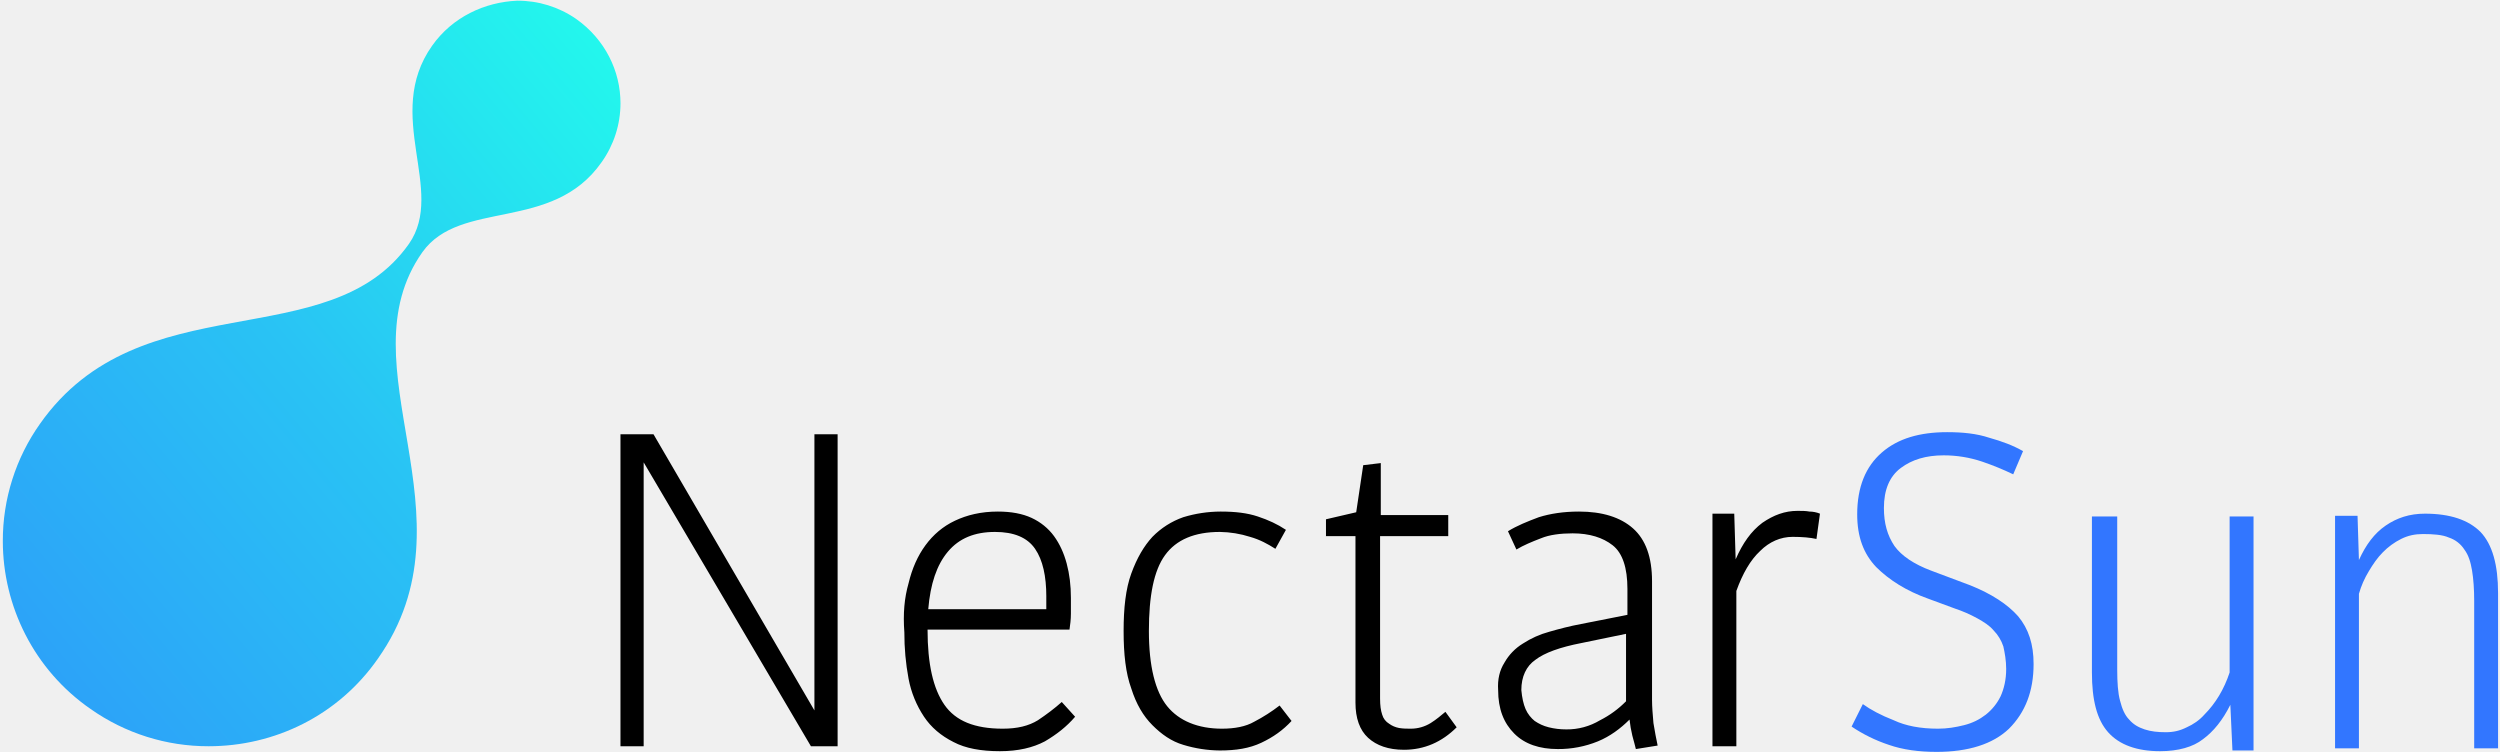
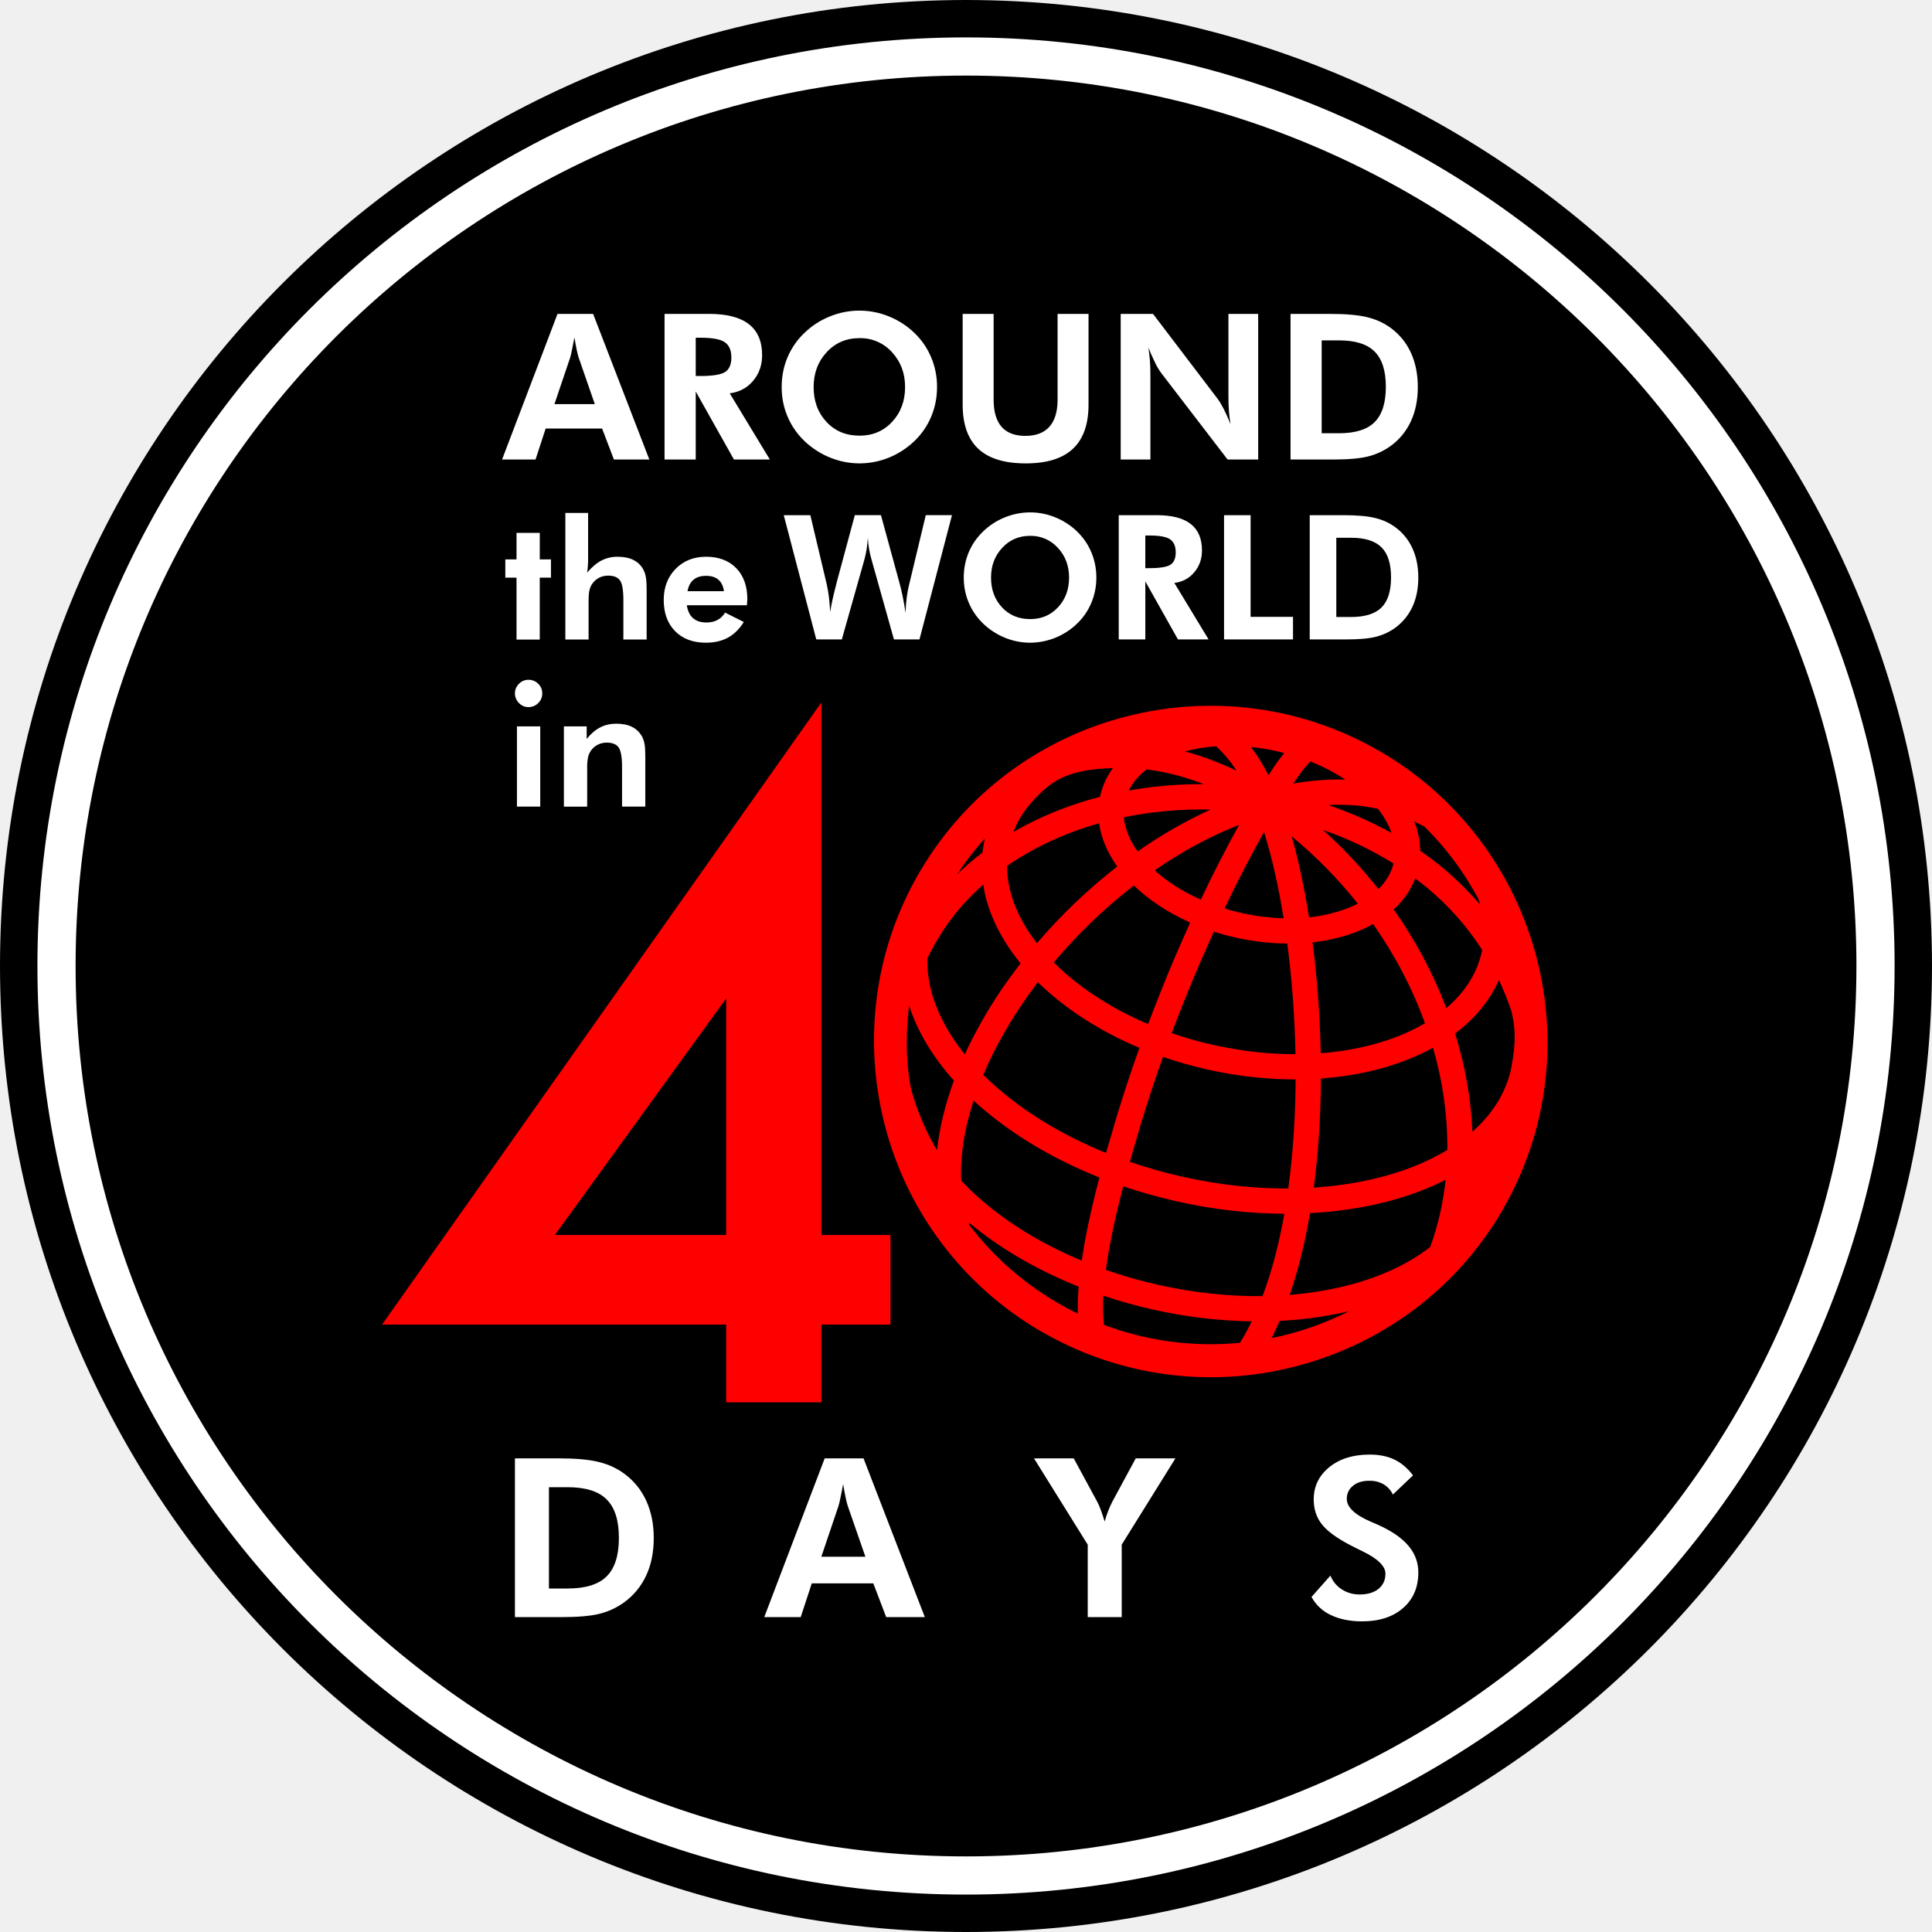
- <svg xmlns="http://www.w3.org/2000/svg" viewBox="0 0 133 40">
-   <defs>
-     <linearGradient x1="100%" y1="0%" x2="0%" y2="100%" id="logo-gradient">
-       <stop stop-color="#22FCEC" offset="0%" />
-       <stop stop-color="#29C3F4" offset="50%" />
-       <stop stop-color="#2D9CF9" offset="100%" />
-     </linearGradient>
-   </defs>
-   <path fill="currentColor" fill-rule="nonzero" d="M34.766 23.103l8.561 14.691V23.103h1.234V39.7h-1.42l-8.898-15.103v15.103h-1.234V23.103h1.757zm13.57 7.925c.187-.785.486-1.458.898-2.019.41-.56.934-1.009 1.57-1.308.635-.3 1.383-.486 2.28-.486.71 0 1.309.112 1.795.336.485.225.897.561 1.196.972.299.412.523.898.673 1.458.15.561.224 1.16.224 1.832v.823c0 .336-.037.598-.075.86h-7.551c0 1.831.299 3.14.897 4 .598.86 1.607 1.27 3.103 1.27.785 0 1.383-.15 1.869-.448.449-.3.897-.636 1.271-.972l.71.785c-.448.523-.972.934-1.607 1.308-.636.337-1.42.524-2.393.524-1.01 0-1.832-.15-2.467-.486-.673-.337-1.196-.785-1.57-1.346a5.463 5.463 0 0 1-.823-2.019 13.166 13.166 0 0 1-.224-2.467c-.075-1.01 0-1.832.224-2.617zm7.328.71c0-1.084-.187-1.944-.599-2.542-.41-.598-1.121-.897-2.13-.897-1.085 0-1.907.337-2.505 1.047-.598.71-.935 1.72-1.047 3.065h6.28v-.673zm4.523-1.233c.299-.823.673-1.458 1.121-1.944a4.265 4.265 0 0 1 1.645-1.047 6.864 6.864 0 0 1 1.982-.299c.785 0 1.42.075 1.98.262.562.187 1.048.41 1.496.71l-.56 1.01c-.412-.262-.823-.487-1.346-.636a5.567 5.567 0 0 0-1.608-.262c-1.346 0-2.318.411-2.916 1.234-.598.822-.86 2.168-.86 4.037 0 1.87.337 3.215.972 4 .636.785 1.645 1.196 2.916 1.196.673 0 1.271-.112 1.72-.373a9.006 9.006 0 0 0 1.346-.86l.635.822c-.448.486-.972.86-1.607 1.159-.636.3-1.346.411-2.206.411a6.807 6.807 0 0 1-1.944-.299c-.635-.187-1.159-.56-1.645-1.047-.486-.486-.86-1.121-1.121-1.943-.3-.823-.411-1.832-.411-3.066 0-1.234.112-2.243.41-3.065zm10.355-1.944v-.935l1.608-.374.373-2.504.935-.112v2.766h3.589v1.121H73.42v8.636c0 .374.037.635.112.86a.826.826 0 0 0 .374.486c.15.112.336.187.523.224.224.037.411.037.635.037a2.01 2.01 0 0 0 1.047-.299c.3-.187.56-.41.785-.598l.598.823c-.785.785-1.72 1.196-2.803 1.196-.823 0-1.458-.224-1.907-.636-.449-.41-.673-1.046-.673-1.869v-8.86h-1.57v.038zm9.495 6.691a2.79 2.79 0 0 1 .972-1.009 4.96 4.96 0 0 1 1.42-.636c.524-.15 1.085-.299 1.683-.41l2.467-.487v-1.383c0-1.121-.261-1.906-.785-2.318-.523-.41-1.233-.635-2.13-.635-.636 0-1.234.075-1.683.262-.486.186-.934.373-1.308.598l-.449-.972c.486-.3 1.047-.524 1.645-.748.598-.187 1.309-.299 2.131-.299 1.234 0 2.206.299 2.879.897.672.598 1.009 1.533 1.009 2.804v6.318c0 .373.037.785.075 1.233.074.449.15.86.224 1.197l-1.159.186c-.037-.186-.112-.41-.187-.71a6.9 6.9 0 0 1-.15-.86c-.485.486-1.046.898-1.682 1.16a5.55 5.55 0 0 1-2.13.41c-.972 0-1.758-.261-2.318-.822-.561-.56-.86-1.308-.86-2.318-.037-.56.075-1.046.336-1.458zm1.122 2.468c.112.261.299.486.486.635.224.15.448.262.748.337.299.074.598.112.934.112a3.41 3.41 0 0 0 1.794-.486 5.297 5.297 0 0 0 1.384-1.01V33.72l-2.355.486c-1.16.224-1.982.523-2.468.897-.486.336-.747.897-.747 1.607.037.411.112.748.224 1.01zm11.103-10.393l.074 2.43c.374-.86.823-1.495 1.421-1.944.598-.411 1.196-.635 1.87-.635.223 0 .448 0 .635.037a1.5 1.5 0 0 1 .56.112l-.186 1.346c-.337-.075-.748-.112-1.272-.112-.635 0-1.233.261-1.72.747-.523.486-.934 1.197-1.27 2.131v8.262h-1.271V27.327h1.159z" />
-   <path fill="#3276FF" fill-rule="nonzero" d="M100.748 38.318c.635.299 1.42.448 2.355.448.486 0 .934-.074 1.383-.187.449-.112.822-.299 1.159-.56a2.82 2.82 0 0 0 .785-.972c.187-.411.299-.897.299-1.458 0-.449-.075-.86-.15-1.196a2.219 2.219 0 0 0-.523-.86c-.224-.262-.523-.449-.86-.636a7.172 7.172 0 0 0-1.196-.523l-1.42-.524c-1.16-.41-2.094-1.009-2.767-1.682-.673-.71-1.01-1.607-1.01-2.804 0-1.457.45-2.542 1.31-3.29.859-.747 2.018-1.083 3.476-1.083.822 0 1.57.074 2.243.299.673.187 1.27.41 1.794.71l-.523 1.234a14.81 14.81 0 0 0-1.645-.673 6.406 6.406 0 0 0-2.056-.337c-.935 0-1.682.225-2.28.673-.599.449-.898 1.16-.898 2.131 0 .822.187 1.458.561 2.019.374.523 1.047.972 1.944 1.308l2.093.785c1.122.449 1.982 1.01 2.542 1.645.561.673.823 1.495.823 2.542 0 1.458-.449 2.58-1.308 3.44-.86.822-2.169 1.233-3.851 1.233-.935 0-1.794-.112-2.542-.374a8.154 8.154 0 0 1-1.981-.972l.598-1.196c.411.299.972.598 1.645.86zm11.888-10.804v8.112c0 .673.037 1.234.149 1.645.112.449.262.785.486 1.01.224.261.486.41.822.523.337.112.71.15 1.122.15.411 0 .748-.075 1.121-.262.337-.15.673-.374.935-.673.3-.3.56-.636.785-1.01.224-.373.411-.785.56-1.233v-8.3h1.272v12.45h-1.122l-.112-2.43c-.411.822-.897 1.42-1.458 1.831-.523.411-1.308.636-2.28.636-1.234 0-2.168-.337-2.766-1.01-.599-.673-.86-1.72-.86-3.177v-8.3h1.346v.038zm12.785-.075l.074 2.355c.374-.822.823-1.42 1.42-1.831.599-.412 1.272-.636 2.094-.636 1.346 0 2.318.337 2.954.972.635.673.934 1.757.934 3.252v8.262h-1.27v-7.85c0-.599-.038-1.16-.113-1.608-.075-.448-.187-.822-.411-1.121a1.55 1.55 0 0 0-.823-.636c-.336-.15-.822-.187-1.383-.187-.411 0-.785.075-1.159.262a3.612 3.612 0 0 0-.972.71c-.299.3-.523.636-.747 1.01a4.85 4.85 0 0 0-.524 1.196v8.224h-1.27V27.44h1.196z" />
-   <path fill="url(#logo-gradient)" d="M22.99 2.43c-2.616 3.7.748 7.7-1.233 10.542-4.262 6.056-14.28 1.981-19.626 9.57A10.752 10.752 0 0 0 .15 28.785c0 3.44 1.644 6.841 4.672 8.935a10.865 10.865 0 0 0 6.28 1.98c3.477 0 6.88-1.607 9.01-4.672 5.346-7.589-1.906-15.551 2.355-21.607 2.019-2.842 6.916-1.047 9.533-4.785a5.411 5.411 0 0 0 1.01-3.14c0-1.72-.823-3.403-2.356-4.487a5.453 5.453 0 0 0-3.14-.972c-1.72.075-3.44.86-4.523 2.393" />
+ <svg xmlns="http://www.w3.org/2000/svg" class="{{ include.class }}" width="100" height="100">
+   <g fill="none" fill-rule="evenodd">
+     <circle fill="#FFF" fill-rule="nonzero" cx="50" cy="50" r="50" />
+     <path fill="#000" d="M100 50c0-27.614-22.385-50-50-50C22.386 0 0 22.386 0 50s22.386 50 50 50 50-22.386 50-50zM28.413 82.22h.977c.919 0 1.591-.209 2.011-.628.422-.42.633-1.083.633-1.993 0-.907-.211-1.57-.633-1.988-.42-.423-1.092-.633-2.01-.633h-.978v5.242zm-1.76 1.482v-8.218h2.242c.884 0 1.58.06 2.086.185.51.123.957.33 1.341.617.5.37.876.838 1.131 1.4.256.564.385 1.206.385 1.924 0 .73-.13 1.376-.393 1.94a3.547 3.547 0 0 1-1.149 1.394 3.71 3.71 0 0 1-1.25.582c-.458.117-1.128.176-2.01.176h-2.383zm18.139-3.126l-.921-2.656a4.358 4.358 0 0 1-.1-.403 13.967 13.967 0 0 1-.13-.703c-.048.266-.096.505-.14.715a4.6 4.6 0 0 1-.102.424l-.887 2.623h2.28zm-5.234 3.126l3.128-8.218h2.01l3.173 8.218H45.87l-.668-1.747h-3.185l-.572 1.747h-1.887zm16.743 0v-3.75l-2.782-4.468h2.057l1.219 2.25c.06.114.123.256.186.428.063.173.128.369.198.594a5.145 5.145 0 0 1 .398-1.034l1.209-2.238h2.055L58.06 79.95v3.751H56.3zm11.582-1.044l.979-1.105c.124.302.32.542.595.717.273.174.579.26.92.26.41 0 .736-.098.975-.291.24-.196.358-.458.358-.788 0-.389-.398-.776-1.194-1.162a18.353 18.353 0 0 1-.61-.304c-.72-.373-1.216-.74-1.494-1.097-.277-.357-.415-.782-.415-1.277 0-.677.27-1.233.805-1.67.536-.435 1.234-.652 2.09-.652.496 0 .926.085 1.287.26.36.175.68.446.958.816l-1.04.992a1.273 1.273 0 0 0-.49-.536 1.456 1.456 0 0 0-.735-.177c-.35 0-.63.086-.842.26a.838.838 0 0 0-.32.677c0 .436.421.832 1.267 1.192.168.07.296.126.386.168.696.318 1.211.677 1.546 1.078.335.4.503.858.503 1.37 0 .771-.263 1.386-.79 1.844-.525.458-1.231.688-2.119.688-.628 0-1.167-.11-1.617-.326a2.177 2.177 0 0 1-1.003-.937zM29.187 41.75v-4.153h1.18v.65c.218-.27.45-.468.7-.597.25-.129.528-.192.833-.192.32 0 .591.055.81.163.22.109.39.273.518.496.062.115.107.247.133.391.028.147.04.374.04.684V41.75h-1.204v-2.055c0-.51-.06-.848-.179-1.012-.118-.163-.322-.245-.61-.245-.166 0-.32.034-.459.104a.961.961 0 0 0-.508.632 2.52 2.52 0 0 0-.049.582v1.995h-1.205zm-2.43 0v-4.153h1.206v4.153h-1.206zm-.104-5.86c0-.193.07-.357.207-.496a.678.678 0 0 1 .496-.208.69.69 0 0 1 .502.205c.14.137.209.304.209.499a.677.677 0 0 1-.21.501.687.687 0 0 1-.5.208.67.67 0 0 1-.497-.212.694.694 0 0 1-.207-.497zm.082-2.788v-3.204h-.58v-.943h.58V27.58h1.204v1.376h.579v.943h-.58v3.204h-1.203zm2.527 0V26.55h1.178v2.33a4.897 4.897 0 0 1-.05.76c.247-.29.495-.5.745-.63a1.8 1.8 0 0 1 .835-.192c.32 0 .593.055.812.164.222.11.393.273.514.493.062.116.107.247.132.391.028.145.042.373.042.682V33.102h-1.204V31.05c0-.51-.06-.847-.177-1.01-.119-.163-.322-.246-.61-.246-.165 0-.318.035-.458.104a.955.955 0 0 0-.348.294.933.933 0 0 0-.158.339c-.034.126-.05.32-.05.58V33.101h-1.203zM37.47 30.6c-.033-.262-.129-.46-.286-.595-.155-.134-.368-.2-.64-.2-.268 0-.485.066-.647.2-.162.134-.265.333-.31.595h1.883zm1.19.728h-3.111c.047.298.154.522.325.67.169.147.398.222.688.222.22 0 .41-.042.57-.128.16-.083.292-.212.4-.383l.968.485c-.225.362-.5.632-.82.809-.321.176-.703.263-1.145.263-.67 0-1.202-.2-1.594-.6-.392-.4-.587-.937-.587-1.613 0-.651.205-1.187.614-1.606.41-.42.935-.63 1.575-.63.66 0 1.18.197 1.565.59.382.394.574.93.574 1.608a4.702 4.702 0 0 1-.022.313zm6.938-4.663l.954 3.489c.061.221.119.46.17.714.053.256.102.541.15.857a7.71 7.71 0 0 1 .059-.788c.033-.26.084-.522.151-.783l.836-3.489h1.356l-1.682 6.431H46.27l-1.152-4.103a4.858 4.858 0 0 1-.197-1.16 7.762 7.762 0 0 1-.068.617 4.748 4.748 0 0 1-.12.543l-1.16 4.103H42.25l-1.683-6.43h1.376l.847 3.57c.047.205.085.427.115.666.028.237.051.499.065.779.056-.372.157-.843.308-1.414l.021-.092.946-3.51h1.353zm11.149 3.23c0 .46-.086.894-.257 1.303a3.203 3.203 0 0 1-.74 1.08 3.51 3.51 0 0 1-2.429.988 3.41 3.41 0 0 1-1.151-.198 3.614 3.614 0 0 1-1.035-.575 3.296 3.296 0 0 1-.928-1.154 3.295 3.295 0 0 1-.323-1.445c0-.463.086-.896.255-1.303.169-.404.418-.765.746-1.082a3.458 3.458 0 0 1 1.121-.728c.426-.173.866-.26 1.315-.26.448 0 .885.087 1.308.26a3.52 3.52 0 0 1 1.121.728c.325.317.572.678.741 1.085.17.407.256.84.256 1.3zm-3.426 2.149c.584 0 1.065-.204 1.444-.613.379-.408.57-.92.57-1.535 0-.61-.192-1.121-.577-1.537a1.88 1.88 0 0 0-1.437-.624c-.583 0-1.066.207-1.449.623-.385.413-.576.926-.576 1.538 0 .62.189 1.134.567 1.539.377.407.865.609 1.458.609zm9.234 1.052H60.97l-1.688-3.003v3.003h-1.376v-6.43h1.97c.78 0 1.366.15 1.756.455.387.302.582.76.582 1.369 0 .442-.134.82-.4 1.133-.265.314-.609.498-1.03.55l1.772 2.923zm-3.274-3.688h.207c.555 0 .922-.061 1.1-.183.179-.12.267-.332.267-.634 0-.316-.096-.541-.288-.674-.19-.133-.55-.2-1.079-.2h-.207v1.691zm4.075 3.688v-6.43h1.375v5.261h2.195v1.17h-3.57zm5.811-1.16h.764c.72 0 1.246-.163 1.575-.492.33-.329.494-.847.494-1.56 0-.707-.165-1.227-.494-1.554-.33-.331-.855-.496-1.575-.496h-.764v4.102zm-1.376 1.16v-6.43h1.754c.691 0 1.234.047 1.632.145.398.096.748.258 1.05.482.39.29.685.656.884 1.096.201.44.3.943.3 1.505 0 .57-.1 1.076-.306 1.517a2.788 2.788 0 0 1-.9 1.092c-.293.21-.619.362-.977.454-.359.093-.883.14-1.574.14H67.79zm-.993-9.311v-7.537h2.055c.81 0 1.448.056 1.914.17.467.113.876.303 1.23.565.456.34.802.77 1.036 1.285.235.517.353 1.106.353 1.764 0 .669-.12 1.261-.361 1.778-.24.517-.591.944-1.053 1.279a3.393 3.393 0 0 1-1.146.533c-.42.108-1.035.163-1.844.163h-2.184zm1.612-1.36h.897c.843 0 1.46-.191 1.844-.577.386-.384.58-.992.58-1.827 0-.83-.194-1.438-.58-1.823-.384-.387-1.001-.58-1.844-.58h-.897v4.807zm-10.403 1.36v-7.537h1.674l3.337 4.386c.094.123.2.298.316.522.113.225.233.49.359.797a6.498 6.498 0 0 1-.083-.665c-.019-.219-.027-.495-.027-.824v-4.216h1.54v7.537H63.54l-3.43-4.47a3.262 3.262 0 0 1-.312-.521 10.659 10.659 0 0 1-.36-.807c.036.218.064.436.08.657.019.223.027.5.027.837v4.304h-1.54zm-1.665-7.537v4.692c0 1.021-.27 1.785-.809 2.29-.54.504-1.35.755-2.436.755-1.102 0-1.921-.251-2.461-.756-.54-.504-.809-1.268-.809-2.29v-4.691h1.603v4.44c0 .621.137 1.088.41 1.403.277.315.686.47 1.233.47.548 0 .963-.157 1.245-.474.281-.316.422-.781.422-1.4v-4.44h1.602zM44.487 22.55c.683 0 1.247-.238 1.692-.718.444-.478.668-1.077.668-1.8 0-.712-.226-1.313-.675-1.8a2.2 2.2 0 0 0-1.685-.73c-.683 0-1.249.241-1.699.728-.45.485-.675 1.086-.675 1.803 0 .728.222 1.33.665 1.804.442.476 1.013.713 1.71.713zm4.014-2.52c0 .54-.1 1.05-.3 1.53-.202.48-.49.903-.867 1.266-.39.374-.832.66-1.324.86a4.025 4.025 0 0 1-2.872.064 4.183 4.183 0 0 1-1.212-.673 3.832 3.832 0 0 1-1.09-1.353 3.872 3.872 0 0 1-.377-1.693c0-.542.1-1.05.299-1.526a3.75 3.75 0 0 1 .875-1.269 4.033 4.033 0 0 1 1.313-.854 4.028 4.028 0 0 1 3.073 0c.496.202.933.486 1.315.854.38.37.67.794.868 1.272.199.477.3.984.3 1.523zm-12.49-.568h.243c.65 0 1.08-.072 1.289-.214.209-.143.312-.391.312-.743 0-.371-.112-.634-.337-.79-.223-.157-.645-.235-1.264-.235h-.243v1.982zm3.836 4.322h-1.858l-1.978-3.52v3.52h-1.614v-7.537h2.31c.915 0 1.6.177 2.057.534.455.356.683.888.683 1.604 0 .518-.156.96-.467 1.328-.313.37-.715.583-1.209.645l2.076 3.426zm-13.86 0l2.87-7.537H30.7l2.909 7.537h-1.832l-.613-1.603h-2.92l-.525 1.603h-1.731zm4.8-2.867l-.844-2.436a4.761 4.761 0 0 1-.092-.37c-.038-.175-.077-.39-.118-.645a24.18 24.18 0 0 1-.13.657 4.674 4.674 0 0 1-.092.39l-.813 2.404h2.09zM98.065 50c0-26.545-21.52-48.064-48.064-48.064C23.455 1.936 1.937 23.456 1.937 50S23.455 98.063 50 98.063c26.544 0 48.064-21.518 48.064-48.063zm-1.976 0C96.088 24.546 75.454 3.912 50 3.912S3.913 24.546 3.913 50c0 25.453 20.633 46.087 46.087 46.087 25.453 0 46.088-20.634 46.088-46.087z" />
+     <path fill="red" d="M42.515 36.357v27.565h3.575v4.637h-3.575v4.025h-4.927v-4.025H19.776l22.739-32.202zM28.72 63.922h8.868V51.677L28.72 63.922zm29.55-26.83c4.3-1.111 9.03-.6 13.16 1.8l.1.055a17.397 17.397 0 0 1 8 10.61c1.12 4.283.614 8.99-1.774 13.099l-.042.077c-2.43 4.122-6.331 6.877-10.658 7.992A17.44 17.44 0 0 1 53.9 68.92l-.088-.049a17.353 17.353 0 0 1-8.007-10.603c-1.12-4.298-.61-9.02 1.794-13.132l.026-.042c2.43-4.128 6.323-6.888 10.645-8.003zm.152 3.827a21.199 21.199 0 0 1 3.89-.331 13.046 13.046 0 0 0-2.36-.673l-.602-.091a3.202 3.202 0 0 0-.928 1.095zm.461 3.154a23.645 23.645 0 0 1 3.775-2.17 19.874 19.874 0 0 0-4.49.397c.056.595.306 1.199.715 1.773zm-5.213 4.75a28.35 28.35 0 0 1 4.16-3.974c-.508-.708-.834-1.467-.942-2.236a16.624 16.624 0 0 0-3.246 1.287c-.528.279-1.037.587-1.52.922.003 1.35.56 2.727 1.548 4.001zm-1.43 1.82l.584-.783c-1.044-1.275-1.719-2.661-1.935-4.07A11.803 11.803 0 0 0 48 49.613c-.042 1.667.66 3.375 1.938 4.96a23.657 23.657 0 0 1 2.303-3.93zm3.927 13.533c.194-1.037.45-2.129.738-3.23-2.583-1.03-4.81-2.411-6.512-3.982-.468 1.43-.699 2.835-.64 4.149.454.483.964.951 1.523 1.398 1.32 1.055 2.912 1.991 4.711 2.74l.18-1.075zm1.601-6.276a75.318 75.318 0 0 1 1.209-3.664c-2.095-.88-3.893-2.059-5.258-3.398l-.418.567c-.986 1.374-1.806 2.803-2.407 4.227l.14.137c1.587 1.537 3.717 2.896 6.216 3.909l.518-1.778zm4.386-11.335a67.734 67.734 0 0 1 1.98-3.868c-1.505.588-2.978 1.39-4.37 2.352.646.585 1.456 1.105 2.39 1.516zm-1.271 2.818l.72-1.632c-1.149-.512-2.141-1.172-2.914-1.917a27.018 27.018 0 0 0-4.146 3.979c1.25 1.254 2.92 2.363 4.884 3.195.461-1.228.95-2.444 1.456-3.625zm4.466 17.704c.487-1.29.858-2.731 1.129-4.263a26.004 26.004 0 0 1-5.514-.63l-.068-.016a26.552 26.552 0 0 1-2.758-.777 44.98 44.98 0 0 0-.687 3.015l-.004.02a25.87 25.87 0 0 0-.208 1.292c.862.303 1.763.562 2.698.772 1.86.418 3.689.607 5.412.587zM66.44 47.53c-.269-1.676-.615-3.196-1.015-4.466a65.04 65.04 0 0 0-2.042 3.96c.281.086.57.163.865.229l.025.006c.74.165 1.469.253 2.167.271zm.613 7.035a52.17 52.17 0 0 0-.422-5.726 12.589 12.589 0 0 1-2.64-.305l-.027-.006c-.39-.087-.77-.191-1.137-.31l-.74 1.677a86.219 86.219 0 0 0-1.44 3.581c.67.232 1.37.433 2.092.597l.104.02c1.446.323 2.863.474 4.21.472zm-.055 3.517c.039-.735.059-1.472.064-2.211a20.699 20.699 0 0 1-4.495-.499l-.121-.026a21.378 21.378 0 0 1-2.248-.643 73.056 73.056 0 0 0-1.176 3.569l-.543 1.865c.865.299 1.766.554 2.7.766l.066.014c1.87.416 3.703.608 5.436.6.153-1.116.257-2.27.317-3.435zm7.918 1.439a18.387 18.387 0 0 0-.747-5.29c-.513.283-1.067.532-1.657.746-1.242.45-2.643.74-4.143.847a49.452 49.452 0 0 1-.066 2.324 42.173 42.173 0 0 1-.3 3.324c1.652-.107 3.188-.403 4.55-.868a12.2 12.2 0 0 0 2.363-1.083zm-.893 5.026c.409-1.107.675-2.277.803-3.483a13.99 13.99 0 0 1-1.853.78c-1.544.524-3.292.85-5.166.948-.256 1.498-.602 2.926-1.053 4.23a17.893 17.893 0 0 0 2.633-.4c1.842-.425 3.432-1.133 4.636-2.075zM70.28 46.772a23.353 23.353 0 0 0-3.422-3.484c.35 1.232.654 2.653.896 4.193a7.906 7.906 0 0 0 1.826-.406 5.75 5.75 0 0 0 .7-.303zm3.478 6.19a21.889 21.889 0 0 0-2.686-5.133c-.326.182-.678.34-1.052.475a9.164 9.164 0 0 1-2.083.47c.236 1.817.384 3.766.423 5.744 1.344-.105 2.597-.367 3.707-.768.612-.22 1.177-.486 1.691-.787zm-1.629-8.268a18.171 18.171 0 0 0-3.65-1.734 24.55 24.55 0 0 1 2.87 3.057c.39-.383.659-.827.78-1.323zm1.748 1.264l-.623-.493a4.216 4.216 0 0 1-1.118 1.607 23.162 23.162 0 0 1 2.728 5.108c.925-.79 1.564-1.752 1.82-2.853l.034-.16a14.119 14.119 0 0 0-2.841-3.21zm-3.885-4.282a10.77 10.77 0 0 0-1.246-.007 20.13 20.13 0 0 1 3.284 1.447 4.344 4.344 0 0 0-.71-1.252 8.797 8.797 0 0 0-1.328-.188zm-2.715-1.607l-.34.487c.882-.149 1.783-.23 2.697-.205a9.934 9.934 0 0 0-1.815-.94c-.187.2-.367.422-.542.658zm-2.503-1.366c.316.418.612.894.883 1.423.182-.286.369-.566.567-.832l.247-.32-.397-.096c-.45-.101-.895-.172-1.332-.217l.032.042zm11.752 7.834a15.635 15.635 0 0 0-2.815-3.773.664.664 0 0 1-.136-.056l-.372-.192c.195.497.3 1.007.306 1.519.42.29.822.596 1.206.918a15.616 15.616 0 0 1 1.901 1.884l-.09-.3zm1.697 5.779a14.202 14.202 0 0 0-.639-1.586c-.477 1.07-1.256 2-2.268 2.763.524 1.691.824 3.403.895 5.085 1.009-.889 1.7-1.958 1.984-3.173.178-.92.34-1.894.028-3.089zm-12.41 16.945a15.855 15.855 0 0 0 4.04-1.405l-.173.042c-1.078.25-2.236.41-3.446.47a16.62 16.62 0 0 1-.421.893zm-8.673-.686a15.683 15.683 0 0 0 7.04.928c.216-.35.42-.719.609-1.11a25.121 25.121 0 0 1-5.138-.617 25.352 25.352 0 0 1-2.543-.712 8.698 8.698 0 0 0 .032 1.511zm-6.974-5.173a15.593 15.593 0 0 0 4.502 3.99l.088.05c.34.2.685.384 1.034.552-.014-.437.003-.905.042-1.398-2.054-.818-3.875-1.87-5.371-3.066l-.314-.257a.672.672 0 0 1 .019.129zm-3.111-11.363c-.162 1.38-.179 2.777.063 4.13.146.813.817 2.484 1.386 3.364.123-1.174.423-2.385.87-3.602-1.095-1.225-1.89-2.543-2.32-3.892zm3.925-8.643a15.4 15.4 0 0 0-1.447 1.868c.415-.404.856-.783 1.32-1.136.024-.214.06-.428.107-.642l.02-.09zm2.816-2.29c-.307.29-.576.605-.805.938-.221.32-.403.662-.542 1.021l.584-.324a18.137 18.137 0 0 1 3.903-1.496l.007-.04a3.907 3.907 0 0 1 .662-1.453c-.816.035-1.56.103-2.268.353-.65.229-1.047.53-1.541 1zm10.219-1.208l-.286-.406a6.197 6.197 0 0 0-.78-.865c-.572.04-1.114.13-1.617.264.9.244 1.795.584 2.683 1.007z" />
+   </g>
</svg>
